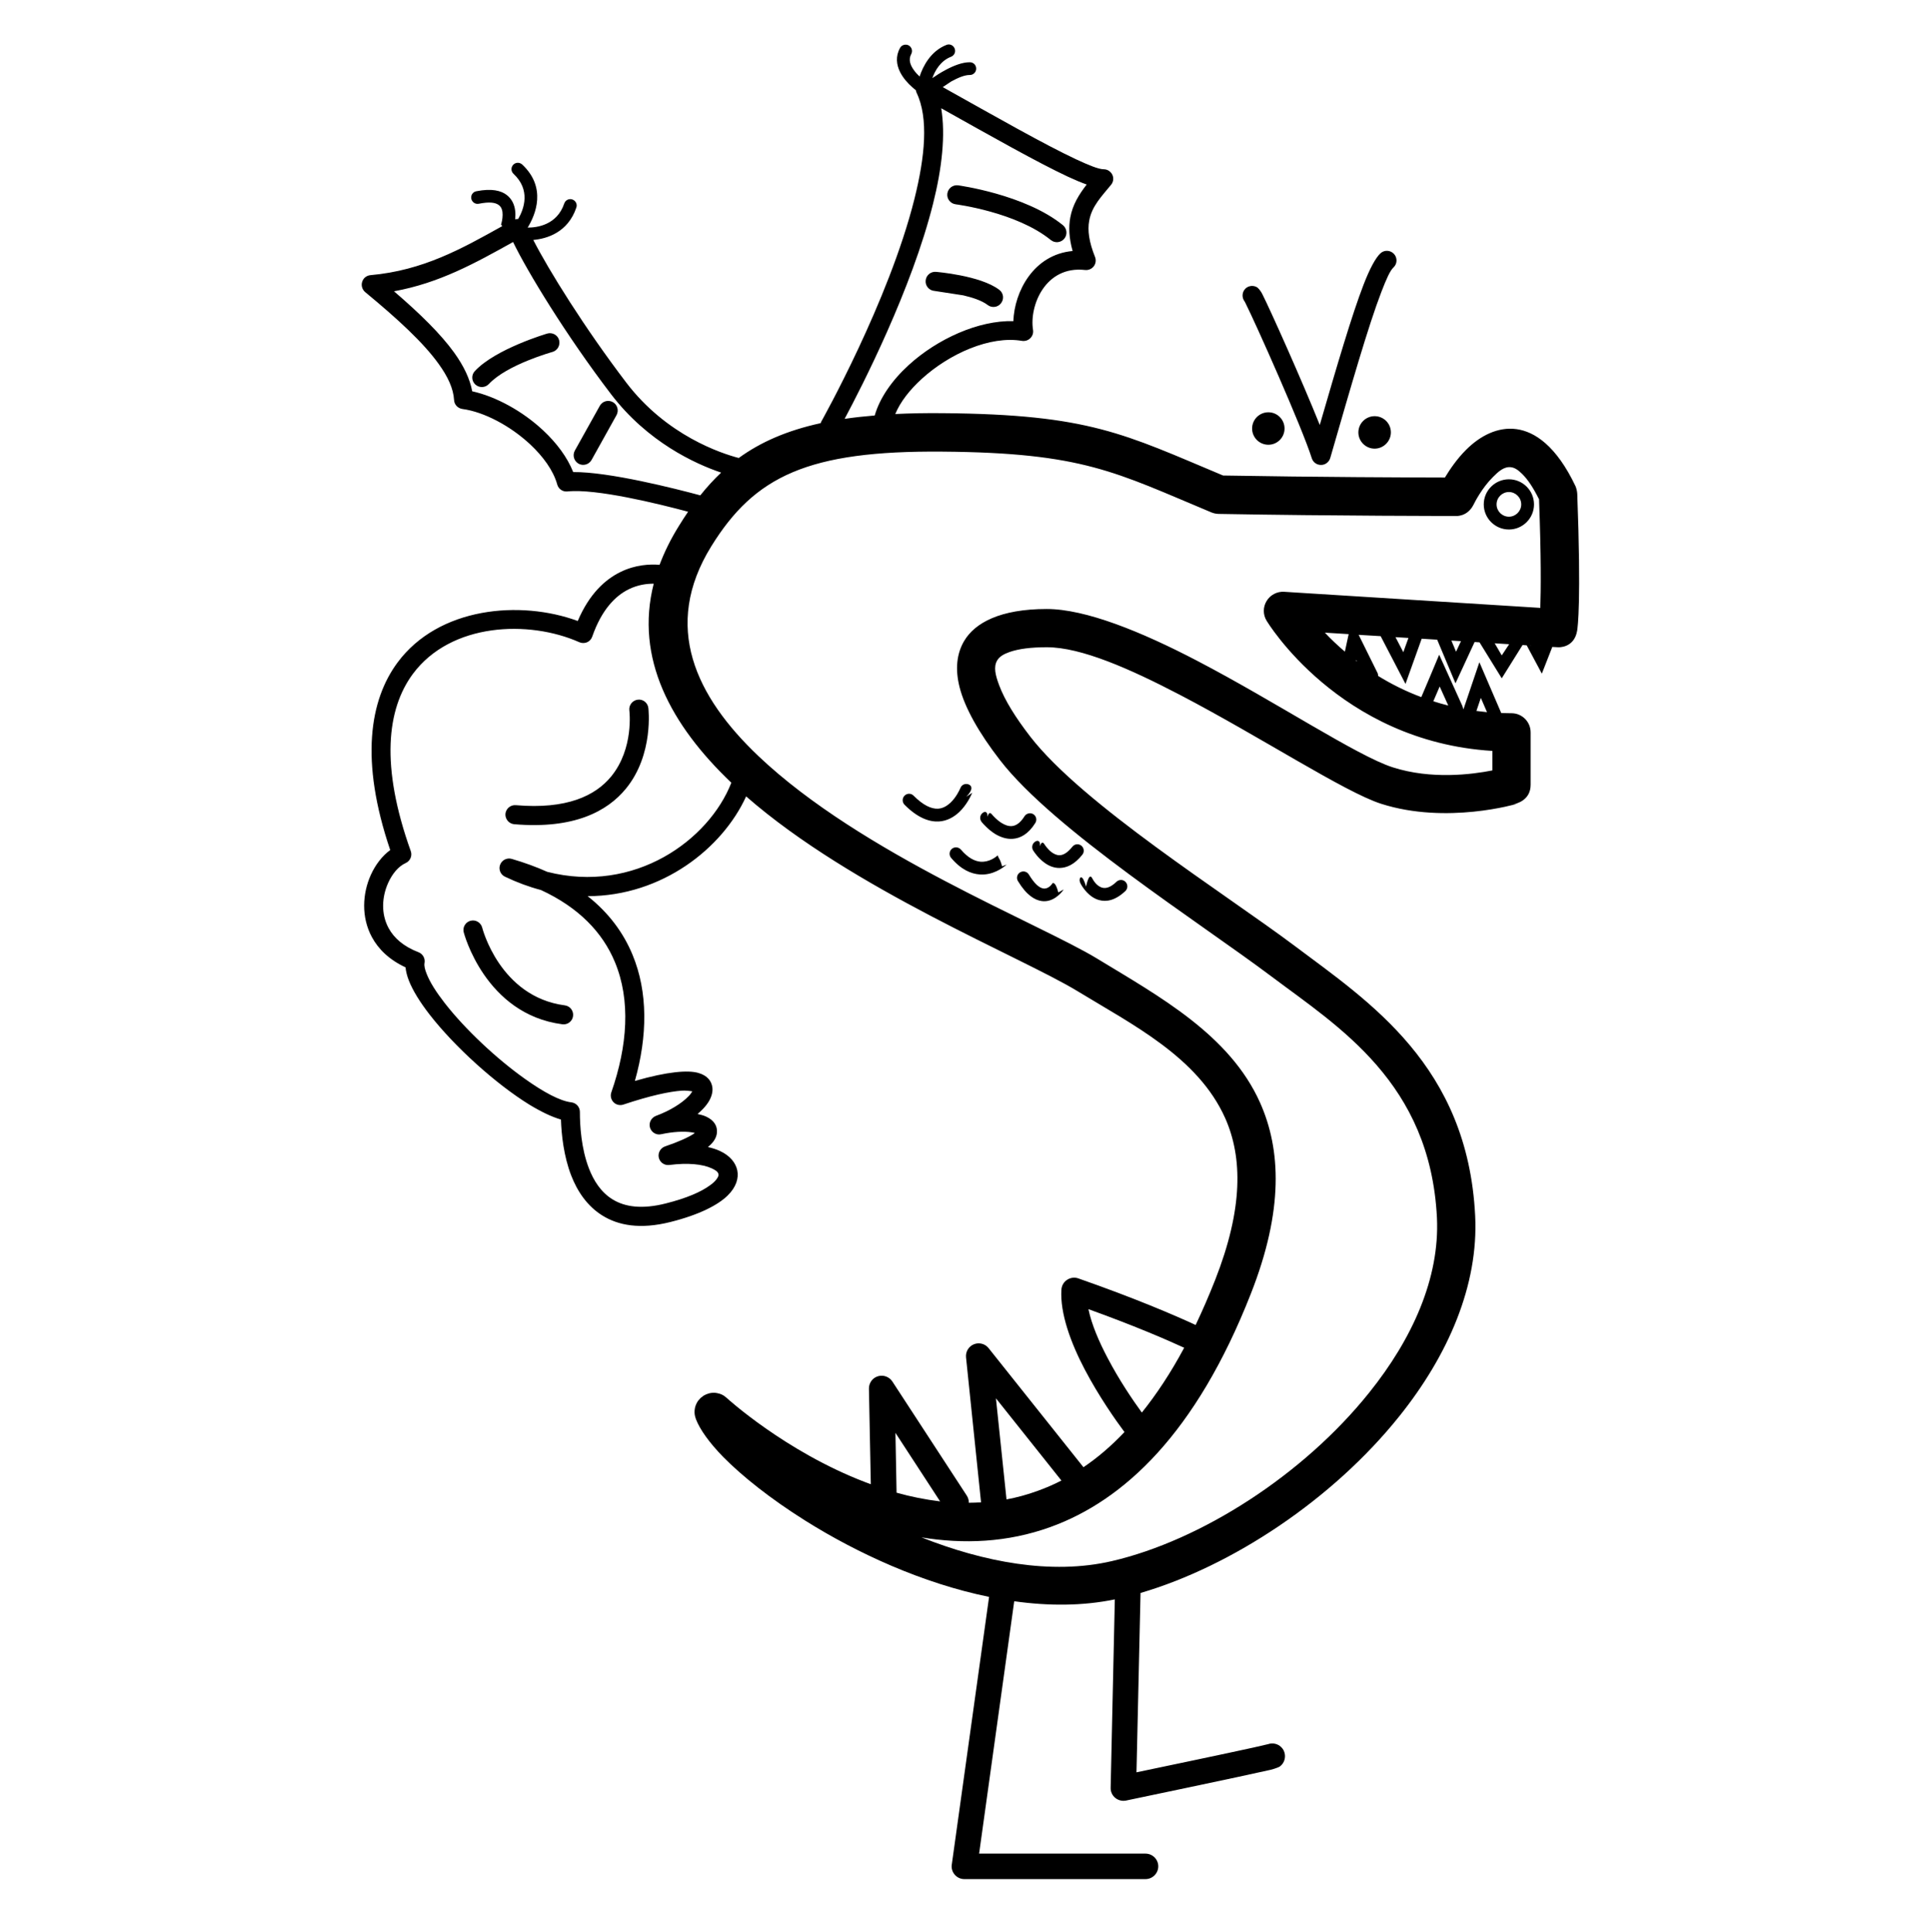
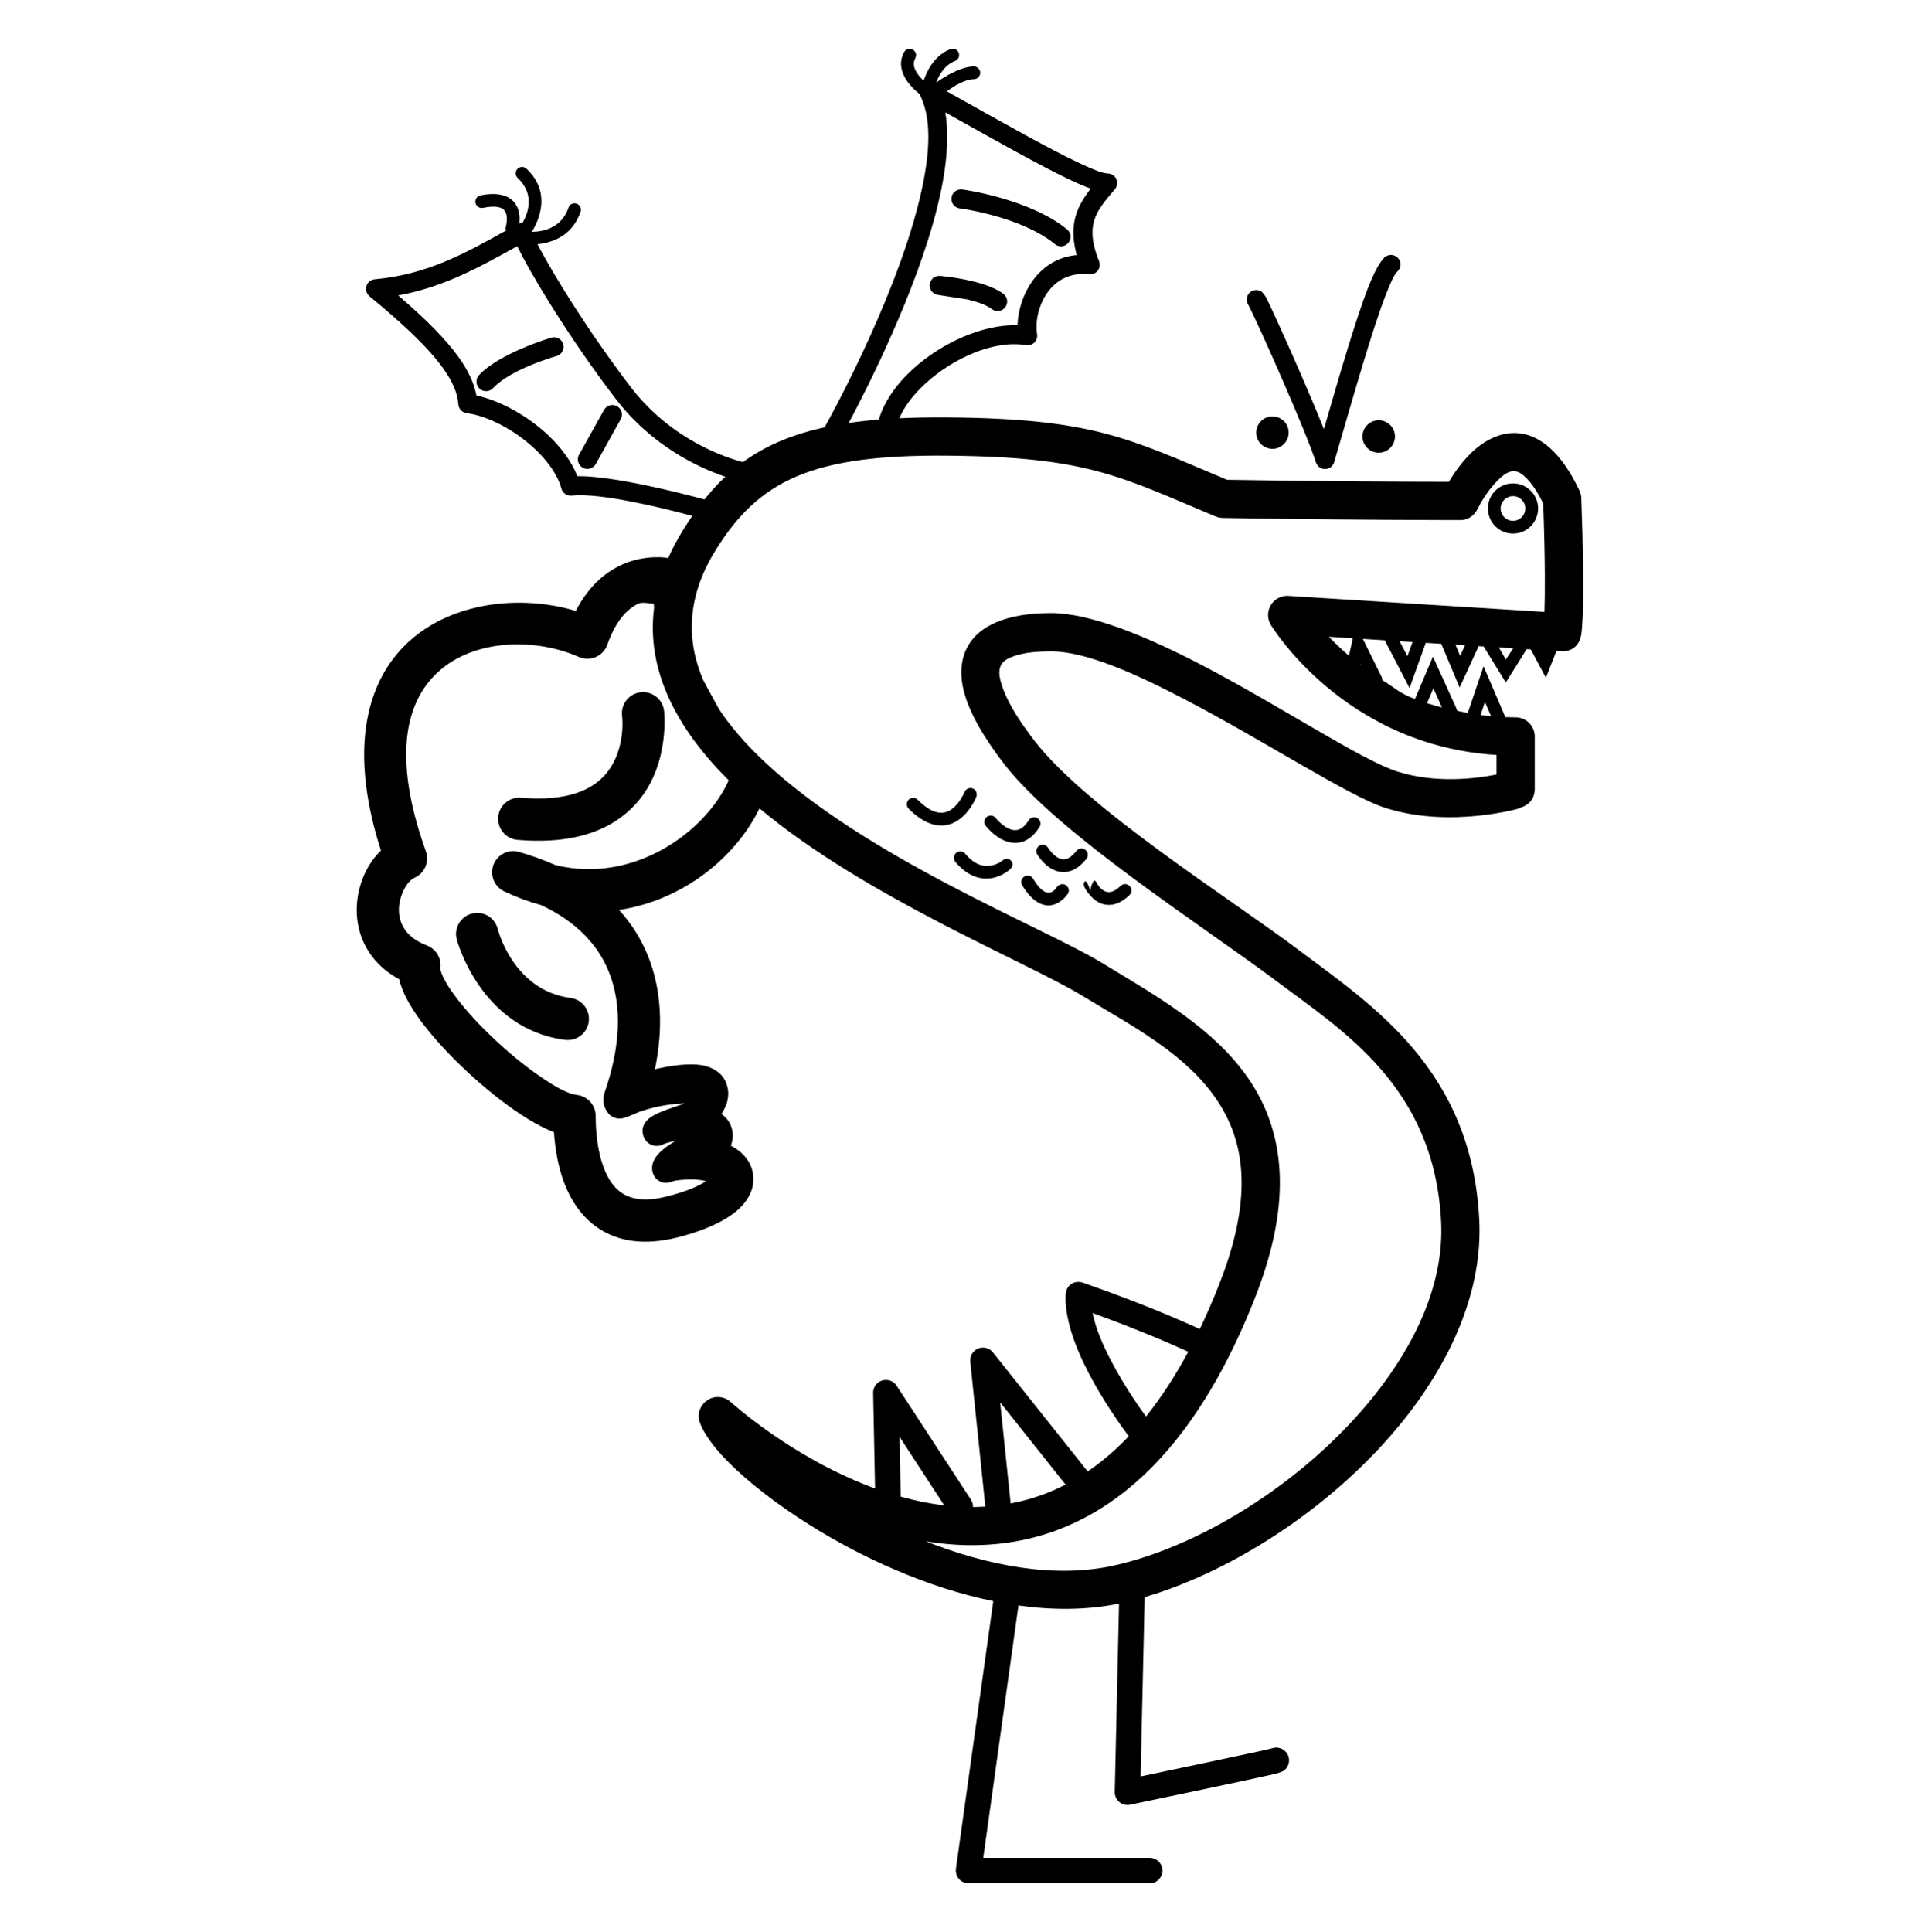
- <svg xmlns="http://www.w3.org/2000/svg" version="1.0" id="Layer_3" x="0px" y="0px" width="283.465px" height="283.465px" viewBox="-126.732 -126.732 283.465 283.465" enable-background="new -126.732 -126.732 283.465 283.465" xml:space="preserve">
-   <path d="M13.533-96.747c0,0,8.933,1.133,13.977,5.25c0.594,0.484,1.48,0.393,1.974-0.197c0.493-0.603,0.402-1.489-0.191-1.978  c-5.565-4.537-15.397-5.857-15.397-5.857c-0.772-0.101-1.476,0.443-1.577,1.21C12.213-97.551,12.766-96.852,13.533-96.747z   M58.158-82.487l0.036-0.06L58.158-82.487z M58.104-82.433l0.045-0.045c-0.045,0.055-0.101,0.1-0.137,0.15L58.104-82.433z   M57.957-82.282l0.055-0.046c-0.055,0.046-0.109,0.091-0.164,0.128L57.957-82.282z M57.418-82.003c-0.119,0.027-0.21,0.05-0.32,0.05  c-0.109,0-0.201-0.009-0.311-0.032C57.016-81.925,57.226-81.944,57.418-82.003z M10.427-84.032l4.235,0.653  c1.315,0.311,2.687,0.74,3.582,1.417c0.603,0.466,1.498,0.352,1.955-0.265c0.484-0.617,0.366-1.499-0.256-1.964  c-2.769-2.125-9.32-2.641-9.32-2.641c-0.768-0.055-1.439,0.535-1.489,1.302C9.07-84.763,9.659-84.086,10.427-84.032z   M-46.411-77.772c0,0-7.566,2.225-10.618,5.501c-0.535,0.562-0.507,1.453,0.064,1.974c0.571,0.525,1.453,0.498,1.983-0.064  c2.668-2.865,9.348-4.715,9.348-4.715c0.74-0.215,1.169-0.991,0.964-1.741S-45.67-77.987-46.411-77.772z M1.659-65.747  c0.74-2.572,2.545-5.176,4.999-7.411c4.208-3.838,10.253-6.579,15.352-6.438c0.146-4.313,2.961-9.777,8.699-10.294  c-0.548-1.946-0.594-3.536-0.348-4.902c0.348-1.9,1.279-3.39,2.413-4.857c-0.805-0.283-1.718-0.667-2.76-1.151  c-4.441-2.079-11.194-5.894-18.596-10.042c0.653,3.901,0.114,8.795-1.188,13.98C7.105-84.333-0.173-70.092-2.759-65.253  C-1.375-65.459,0.105-65.619,1.659-65.747z M59.438-66.217c1.315,0,2.376,1.069,2.376,2.385c0,1.311-1.061,2.38-2.376,2.38  c-1.316,0-2.385-1.069-2.385-2.38C57.053-65.148,58.121-66.217,59.438-66.217z M75.035-65.646c1.325,0,2.386,1.069,2.386,2.376  c0,1.311-1.079,2.39-2.386,2.39s-2.385-1.069-2.385-2.38C72.65-64.568,73.72-65.646,75.035-65.646z M-38.689-67.172l-3.669,6.579  c-0.375,0.686-0.128,1.535,0.543,1.919c0.672,0.375,1.535,0.133,1.91-0.543l3.668-6.588c0.37-0.672,0.128-1.535-0.543-1.905  C-37.456-68.086-38.314-67.844-38.689-67.172z M55.946-82.497c0.037,0.055,0.092,0.16,0.128,0.242  c1.462,2.892,8.307,18.239,9.741,22.794c0.192,0.589,0.731,0.982,1.361,0.973c0.612,0,1.161-0.411,1.344-1.01  c3.07-10.632,5.602-19.455,7.511-24.403c0.713-1.846,1.262-3.106,1.773-3.577c0.566-0.525,0.594-1.412,0.072-1.983  c-0.539-0.581-1.435-0.608-1.991-0.083c-0.677,0.617-1.554,2.198-2.486,4.628c-1.681,4.354-3.838,11.669-6.414,20.56  c-2.596-6.474-7.229-16.823-8.407-19.153c-0.347-0.704-0.722-1.005-0.786-1.042c-0.393-0.242-0.749-0.233-1.005-0.188  c-0.347,0.068-0.64,0.233-0.877,0.562C55.545-83.657,55.581-82.976,55.946-82.497z M-20.884-57.363  c-3.842-1.302-10.778-4.473-16.151-11.5c-6.652-8.713-12.332-18.079-14.388-22.347c-5.533,3.08-10.792,6.017-17.48,7.232  c3.865,3.322,6.867,6.278,8.832,9.001c1.426,1.987,2.312,3.865,2.65,5.679c3.445,0.758,7.402,2.91,10.422,5.748  c1.964,1.832,3.541,3.938,4.4,6.109c5.24-0.055,15.009,2.435,18.659,3.417C-22.977-55.238-21.958-56.344-20.884-57.363z   M94.746-54.512c0.986,0,1.809,0.813,1.809,1.818c0,0.991-0.822,1.805-1.809,1.805c-0.996,0-1.81-0.813-1.81-1.805  C92.937-53.699,93.75-54.512,94.746-54.512z M94.746-56.381c-2.029,0-3.692,1.645-3.692,3.688c0,2.028,1.663,3.682,3.692,3.682  c2.028,0,3.683-1.654,3.683-3.682C98.429-54.736,96.774-56.381,94.746-56.381z M97.953-31.969c0.009,0.009,0.009,0.036,0.019,0.055  c0,0,0.009-0.019,0.018-0.055H97.953z M71.225-33.655c-2.146-0.128-3.49-0.215-3.49-0.215c0.822,0.882,1.81,1.828,2.934,2.787  L71.225-33.655z M86.987-31.073l0.723-1.549l-1.407-0.087L86.987-31.073z M78.097-33.212c0.493,0.932,1.151,2.207,1.151,2.207  l0.749-2.088L78.097-33.212z M93.695-30.53l1.087-1.645l-2.12-0.132L93.695-30.53z M72.304-29.753  c0.055,0.041,0.109,0.078,0.146,0.114l-0.109-0.215L72.304-29.753z M85.846-23.174l-1.261-2.796  c-0.312,0.727-0.649,1.521-0.933,2.17C84.365-23.567,85.097-23.361,85.846-23.174z M89.976-22.379  c0.512,0.069,1.015,0.124,1.554,0.178l-0.904-2.097L89.976-22.379z M14.242-11.066l-0.037,0.069  c-0.128,0.288-0.599,1.297-1.421,2.083c-0.484,0.448-1.087,0.84-1.832,0.882c-0.982,0.045-2.161-0.48-3.587-1.91  c-0.365-0.375-0.955-0.375-1.33,0c-0.361,0.366-0.361,0.964,0,1.33c1.956,1.965,3.651,2.527,5.017,2.458  c1.224-0.064,2.239-0.653,3.024-1.394c1.06-1.01,1.682-2.321,1.846-2.705c0.037-0.073,0.055-0.119,0.055-0.119l-0.877,0.589  c1.06-1.079,0.822-1.618,0.347-1.81C14.963-11.784,14.406-11.55,14.242-11.066z M-34.358-22.461c0,0,0.722,5.592-2.687,9.723  c-2.307,2.805-6.501,4.834-13.976,4.189c-0.777-0.064-1.453,0.507-1.526,1.284c-0.045,0.768,0.525,1.448,1.293,1.512  c8.795,0.749,13.67-1.905,16.384-5.208c4.144-5.044,3.303-11.856,3.303-11.856c-0.096-0.777-0.799-1.32-1.563-1.215  C-33.896-23.932-34.449-23.229-34.358-22.461z M18.226-6.854c0-0.813-0.402-0.795-0.713-0.571c-0.42,0.32-0.493,0.905-0.174,1.32  l0.74,0.361l-0.74-0.361c0,0,0.028,0.037,0.064,0.083c0.21,0.251,0.959,1.096,1.955,1.713c0.75,0.448,1.646,0.768,2.559,0.699  c1.079-0.073,2.267-0.653,3.309-2.316c0.283-0.443,0.155-1.014-0.274-1.293c-0.438-0.27-1.015-0.142-1.298,0.288  c-0.612,0.973-1.242,1.407-1.882,1.453c-0.53,0.037-1.015-0.178-1.444-0.429c-0.758-0.461-1.315-1.106-1.48-1.302  C18.536-7.603,18.335-7.297,18.226-6.854z M25.92-2.522c0.073-0.85-0.348-0.891-0.677-0.69c-0.456,0.261-0.594,0.832-0.347,1.279  L25.7-1.476l-0.804-0.457c0,0,0.036,0.027,0.055,0.083c0.164,0.256,0.731,1.087,1.581,1.713c0.63,0.479,1.416,0.827,2.293,0.804  c0.987-0.019,2.147-0.476,3.317-1.956c0.32-0.402,0.247-0.992-0.155-1.316c-0.402-0.32-0.996-0.256-1.315,0.155  c-0.695,0.863-1.308,1.238-1.883,1.247c-0.438,0.009-0.822-0.196-1.151-0.429c-0.585-0.443-0.987-1.042-1.097-1.22  C26.258-3.271,26.048-2.952,25.92-2.522z M19.87-0.791l-0.164-0.384c0,0-0.019,0.018-0.055,0.045  c-0.256,0.224-1.197,0.964-2.44,0.882c-0.867-0.068-1.854-0.553-2.896-1.777c-0.348-0.393-0.932-0.443-1.334-0.114  c-0.393,0.338-0.438,0.928-0.114,1.32c1.485,1.759,2.947,2.349,4.208,2.44c1.919,0.142,3.381-0.973,3.802-1.325  c0.073-0.069,0.128-0.124,0.128-0.124l-0.649,0.26C20.182-0.229,20.017-0.604,19.87-0.791z M31.841,2.887  c0.019,0.018,0.037,0.073,0.073,0.142c0.247,0.466,1.206,1.974,2.705,2.357c1.014,0.27,2.32,0.101,3.838-1.338  c0.365-0.356,0.384-0.955,0.018-1.33c-0.347-0.375-0.95-0.384-1.324-0.027c-0.832,0.795-1.499,1.019-2.074,0.877  c-0.878-0.224-1.371-1.16-1.518-1.43c-0.475-0.873-0.877,1.271-0.877,1.271c-0.53-1.869-0.95-1.448-0.95-0.932  C31.74,2.622,31.786,2.764,31.841,2.887z M27.857,2.905L27.82,2.837c0,0-0.019,0.023-0.036,0.05  c-0.146,0.196-0.622,0.896-1.371,0.795c-0.612-0.096-1.298-0.685-2.129-2.051c-0.265-0.438-0.841-0.589-1.288-0.315  c-0.439,0.261-0.585,0.841-0.312,1.279c1.271,2.106,2.504,2.792,3.473,2.929c1.645,0.238,2.823-1.124,3.144-1.563  c0.063-0.073,0.101-0.137,0.101-0.137l-0.795,0.439C28.313,3.139,28.021,2.846,27.857,2.905z M-58.665,10.12  c0,0,3.093,12.016,14.475,13.492c0.768,0.105,1.476-0.438,1.571-1.206c0.101-0.768-0.438-1.471-1.206-1.571  c-9.572-1.257-12.13-11.409-12.13-11.409c-0.196-0.749-0.95-1.197-1.7-1.01C-58.404,8.603-58.861,9.371-58.665,10.12z   M-30.78-41.057c-0.996-0.009-2.312,0.151-3.669,0.818c-1.965,0.969-3.979,3.002-5.355,6.949c-0.128,0.375-0.411,0.686-0.768,0.836  c-0.352,0.146-0.776,0.146-1.128-0.014c-7.393-3.285-18.847-2.888-24.443,4.669c-3.797,5.14-4.779,13.474-0.297,25.997  c0.242,0.681-0.078,1.448-0.749,1.75c-1.069,0.484-1.974,1.581-2.572,2.92c-0.891,1.974-1.097,4.491,0.073,6.634  c0.786,1.448,2.198,2.7,4.391,3.537c0.626,0.242,1,0.909,0.877,1.571c-0.082,0.43,0.064,0.964,0.302,1.572  c0.484,1.261,1.43,2.732,2.654,4.304c2.998,3.856,7.635,8.206,11.847,11.185c2.627,1.864,5.063,3.208,6.757,3.399  c0.708,0.092,1.243,0.686,1.243,1.398c0,2.011,0.187,5.346,1.33,8.307c0.699,1.809,1.768,3.49,3.454,4.532  c1.832,1.133,4.358,1.48,7.822,0.603c3.057-0.768,5.19-1.699,6.501-2.668c0.43-0.302,0.758-0.612,0.982-0.932  c0.178-0.256,0.301-0.476,0.251-0.695c-0.073-0.384-0.466-0.611-0.992-0.858c-1.348-0.621-3.5-0.841-6.223-0.493  c-0.708,0.091-1.385-0.375-1.544-1.079c-0.155-0.694,0.237-1.407,0.918-1.645c1.983-0.676,3.349-1.298,4.203-1.846  c0.055-0.046,0.11-0.082,0.169-0.128c-0.142-0.036-0.292-0.073-0.443-0.092c-1.17-0.183-2.787-0.091-4.482,0.274  c-0.717,0.174-1.439-0.256-1.654-0.969c-0.206-0.703,0.169-1.443,0.859-1.718c2.033-0.749,3.783-1.827,4.811-2.896  c0.206-0.192,0.402-0.493,0.544-0.704c-0.347-0.063-0.937-0.137-1.508-0.109c-1.855,0.128-4.651,0.722-8.617,2.047  c-0.507,0.165-1.069,0.037-1.443-0.347c-0.375-0.384-0.494-0.951-0.325-1.444c2.385-6.835,2.86-13.515,0.53-19.121  c-1.805-4.359-5.314-8.019-10.86-10.582c-1.741-0.457-3.5-1.106-5.277-1.956c-0.667-0.311-0.973-1.087-0.712-1.759  c0.26-0.685,1-1.055,1.704-0.854c1.887,0.553,3.619,1.183,5.208,1.9c12.838,3.276,23.74-4.669,27.025-13.081  C-28.286-20.318-33.563-30.128-30.78-41.057z M47.083,71.092c-2.668-1.225-7.401-3.271-14.054-5.665  c0.475,2.284,1.571,4.807,2.814,7.164c1.708,3.271,3.728,6.231,5.025,8.014C43.017,77.927,45.109,74.783,47.083,71.092z   M21.004,93.352c1.517-0.283,3.052-0.694,4.587-1.261c1.17-0.421,2.321-0.914,3.473-1.508c-2.514-3.152-9.613-12.071-9.613-12.071  L21.004,93.352z M4.866,92.365c2.07,0.584,4.212,1.014,6.392,1.279L4.702,83.583L4.866,92.365z M99.352-37.506  c0.091-2.55,0.137-7.411-0.183-15.937c-0.841-1.695-1.654-2.919-2.486-3.733c-0.566-0.562-1.068-0.9-1.607-0.973  c-1.033-0.151-1.901,0.653-2.659,1.421c-1.618,1.599-2.678,3.696-2.879,4.099c-0.896,1.768-2.559,1.635-2.559,1.635  s-17.91,0-34.852-0.306c-0.365-0.009-0.713-0.087-1.032-0.215c-14.137-5.908-18.815-8.759-39.489-8.928  c-19.751-0.169-27.564,3.609-33.929,13.885c-7.297,11.792-2.257,22.091,6.913,30.804C-0.269-1.38,25.801,8.799,34.309,13.976  c9.073,5.519,19.481,11.18,23.923,21.167c3.043,6.835,3.472,15.745-1.371,28.035C48.81,83.702,38.183,93.516,27.491,97.391  c-6.387,2.321-12.848,2.54-18.965,1.535c9.042,3.582,19.02,5.556,27.939,3.481c13.049-3.024,28.09-12.619,37.794-24.754  c6.287-7.841,10.344-16.759,9.924-25.65c-0.996-19.829-14.438-28.007-24.288-35.409C49.349,8.667,27.948-4.935,20.044-15.165  c-3.098-4.002-5.163-7.68-5.93-10.705c-0.676-2.664-0.411-4.948,0.676-6.785c1.571-2.654,5.272-4.688,12.116-4.688  c5.702,0,13.871,3.313,22.15,7.639c11.532,6.021,23.411,13.921,28.629,15.598c5.656,1.814,11.596,1.055,14.63,0.457v-2.865  C69.781-17.896,59.182-35.62,59.182-35.62c-0.549-0.886-0.549-2.01,0-2.901c0.548-0.896,1.535-1.412,2.567-1.348L99.352-37.506z   M7.694-113.497c-0.151-0.114-0.338-0.265-0.543-0.452c-0.59-0.521-1.33-1.316-1.777-2.225c-0.525-1.056-0.681-2.285,0-3.518  c0.242-0.448,0.813-0.617,1.274-0.375c0.448,0.251,0.617,0.813,0.37,1.271c-0.457,0.845-0.101,1.667,0.366,2.321  c0.265,0.384,0.58,0.713,0.863,0.978c0.475-1.453,1.59-3.719,3.938-4.642c0.475-0.197,1.019,0.045,1.206,0.53  c0.197,0.48-0.045,1.023-0.534,1.211c-1.563,0.607-2.349,2.047-2.742,3.134c0.525-0.366,1.17-0.777,1.855-1.151  c1.234-0.676,2.582-1.197,3.66-1.179c0.521,0,0.932,0.429,0.923,0.946c0,0.512-0.43,0.932-0.941,0.923  c-0.804-0.009-1.809,0.452-2.732,0.955l-1.238,0.823c7.79,4.354,14.945,8.434,19.569,10.595c1.892,0.877,3.289,1.458,4.066,1.466  c0.548,0,1.023,0.32,1.261,0.804c0.229,0.489,0.155,1.069-0.192,1.48c-1.38,1.695-2.823,3.125-3.207,5.277  c-0.256,1.393-0.036,3.079,0.859,5.313c0.183,0.461,0.109,0.973-0.184,1.366c-0.311,0.393-0.785,0.598-1.288,0.543  c-5.849-0.663-8.196,5.286-7.63,8.795c0.073,0.448-0.073,0.9-0.402,1.215c-0.311,0.32-0.768,0.461-1.225,0.393  c-4.66-0.795-10.654,1.882-14.716,5.588c-1.731,1.581-3.134,3.349-3.875,5.149c2.175-0.105,4.505-0.151,7-0.124  c21.534,0.178,26.605,3.07,41.116,9.151c13.661,0.242,27.825,0.288,32.559,0.297c0.694-1.146,1.763-2.741,3.125-4.089  c2.037-2.029,4.642-3.404,7.42-3.011c2.613,0.375,5.793,2.403,8.635,8.394c0.146,0.375,0.229,0.749,0.247,1.124  c0.585,15.795,0.073,19.491-0.019,20.071c-0.438,2.582-2.777,2.421-2.777,2.421c-0.064,0-0.128,0-0.184-0.009l-0.685-0.037  l-1.535,3.92l-2.221-4.153l-0.612-0.046l-3.052,4.884l-3.226-5.222c-0.019-0.019-0.037-0.037-0.037-0.055l-0.722-0.05l-2.806,6.063  l-2.687-6.405l-2.275-0.142l-2.375,6.634l-3.628-6.972c-0.019-0.009-0.019-0.027-0.019-0.037c-1.17-0.078-2.248-0.142-3.226-0.196  l2.723,5.51c0.101,0.169,0.138,0.347,0.119,0.516c1.883,1.161,3.984,2.234,6.351,3.116c0.649-1.499,1.801-4.258,1.801-4.258  l0.822-1.965l3.354,7.411c0.137,0.288,0.155,0.494,0.155,0.535l0.073,0.009l2.32-6.854l3.208,7.461  c0.493,0.019,0.996,0.028,1.508,0.028c1.553,0,2.805,1.261,2.805,2.805v7.703c0,2.252-2.02,2.769-2.632,2.883l0.631-0.096  c0,0-10.325,3.08-19.957-0.009c-5.363-1.731-17.617-9.768-29.497-15.973c-7.337-3.824-14.492-7-19.555-7  c-2.303,0-4.112,0.224-5.482,0.704c-0.841,0.297-1.472,0.663-1.801,1.225c-0.575,0.955-0.265,2.188,0.293,3.669  c0.831,2.225,2.431,4.761,4.56,7.521c7.676,9.928,28.528,23.009,38.79,30.703c10.938,8.215,25.412,17.586,26.509,39.617  c0.512,10.18-3.938,20.459-11.13,29.433c-9.777,12.227-24.581,22.022-37.985,25.942c-0.138,5.948-0.595,26.326-0.595,26.326  c4.186-0.878,12.939-2.705,17.161-3.637c1.078-0.238,1.992-0.457,2.139-0.494c0.768-0.273,1.663-0.018,2.156,0.677  c0.585,0.841,0.402,2.01-0.438,2.613c-0.055,0.036-0.512,0.265-1.344,0.475c-3.683,0.851-21.227,4.515-21.227,4.515  c-0.558,0.109-1.134-0.046-1.572-0.402c-0.438-0.365-0.686-0.914-0.667-1.48l0.612-27.65c-4.742,0.978-9.741,0.978-14.767,0.273  l-5.153,37.045h24.425c1.033,0,1.873,0.841,1.873,1.864s-0.84,1.873-1.873,1.873h-26.6c-0.53,0-1.042-0.229-1.398-0.64  s-0.521-0.95-0.438-1.489l5.474-39.293c-9.759-1.992-19.35-6.405-26.966-11.185c-5.072-3.18-9.257-6.515-12.053-9.348  c-2.097-2.147-3.445-4.085-4.007-5.547l-0.128-0.42c-0.096-0.384-0.105-0.786-0.027-1.17l0.009-0.073  c0.082-0.365,0.242-0.73,0.475-1.06l0.366-0.402l0.438-0.338l0.384-0.192l0.429-0.146c0.393-0.092,0.786-0.11,1.17-0.028  l0.078,0.019c0.384,0.073,0.75,0.229,1.064,0.476l0.233,0.191c0,0,8.581,7.868,20.336,12.373c0.279,0.109,0.562,0.21,0.841,0.311  L0.809,77.096C0.8,76.264,1.33,75.515,2.125,75.277c0.795-0.247,1.667,0.073,2.125,0.768l10.906,16.722  c0.219,0.329,0.329,0.713,0.311,1.078c0.593,0,1.206-0.027,1.8-0.063l-2.203-21.264c-0.091-0.841,0.384-1.627,1.152-1.938  c0.768-0.311,1.663-0.073,2.165,0.576l13.917,17.471c2.047-1.379,4.066-3.098,6.021-5.162c-1.307-1.755-3.773-5.264-5.82-9.166  c-2.065-3.929-3.655-8.27-3.436-11.732c0.036-0.594,0.338-1.124,0.841-1.453c0.475-0.311,1.087-0.402,1.645-0.201  c8.315,2.906,14.136,5.41,17.216,6.835c0.986-2.074,1.946-4.276,2.878-6.643c4.085-10.408,4.03-17.92,1.462-23.713  c-3.993-8.937-13.578-13.702-21.702-18.655C23.087,13.684-1.571,3.842-17.215-9.837c-3.463,7.594-12.322,14.63-23.26,14.644  c3.098,2.449,5.25,5.369,6.588,8.608c2.271,5.474,2.207,11.897,0.343,18.513c4.875-1.407,7.804-1.59,9.266-1.188  c1.403,0.384,1.974,1.225,2.106,2.12c0.1,0.713-0.142,1.645-0.864,2.577c-0.324,0.438-0.777,0.877-1.307,1.343  c0.493,0.101,0.923,0.229,1.261,0.384c1.188,0.549,1.659,1.416,1.581,2.33c-0.037,0.521-0.27,1.133-0.914,1.772  c-0.114,0.11-0.256,0.229-0.407,0.366c0.658,0.146,1.238,0.338,1.741,0.566c1.508,0.694,2.339,1.754,2.568,2.86  c0.224,1.114-0.133,2.439-1.426,3.7c-1.394,1.362-4.089,2.797-8.384,3.875c-4.437,1.114-7.644,0.512-9.992-0.95  c-2.207-1.371-3.669-3.527-4.587-5.903c-1.083-2.814-1.421-5.939-1.494-8.188c-1.348-0.384-2.938-1.151-4.651-2.193  c-4.912-3.033-10.947-8.479-14.625-13.209c-1.412-1.818-2.481-3.545-3.052-5.007c-0.27-0.694-0.429-1.348-0.484-1.928  c-2.417-1.124-3.998-2.696-4.934-4.432c-1.599-2.951-1.385-6.424-0.165-9.124c0.69-1.535,1.7-2.819,2.851-3.66  c-4.473-13.177-3.002-22.018,1.069-27.519c6.036-8.16,18.038-9.206,26.458-6.104c1.695-3.993,4.025-6.081,6.232-7.173  c2.23-1.105,4.373-1.183,5.775-1.069c0.704-1.869,1.636-3.779,2.837-5.707c0.438-0.722,0.896-1.412,1.352-2.088  c-4.377-1.17-13.519-3.422-17.709-2.975c-0.685,0.073-1.32-0.356-1.499-1.019c-0.58-2.088-2.088-4.125-3.966-5.889  c-2.911-2.714-6.767-4.77-9.956-5.199c-0.676-0.096-1.184-0.64-1.22-1.302c-0.1-1.704-0.914-3.445-2.271-5.323  c-2.248-3.125-5.953-6.543-10.773-10.527c-0.438-0.366-0.617-0.955-0.448-1.508s0.644-0.927,1.215-0.982  c7.74-0.69,13.382-3.874,19.345-7.196l-0.169-0.224c0,0,0-0.018,0.009-0.045c0.055-0.188,0.215-0.758,0.215-1.394  c0-0.498-0.087-1.069-0.543-1.417c-0.544-0.42-1.449-0.502-2.947-0.206c-0.516,0.105-1-0.233-1.105-0.735  c-0.101-0.507,0.224-1.005,0.731-1.097c2.266-0.457,3.642-0.087,4.455,0.535c0.786,0.599,1.151,1.448,1.252,2.316  c0.06,0.443,0.037,0.882,0,1.266c0.151-0.037,0.292-0.055,0.443-0.046c0.877-1.526,1.841-4.267-0.686-6.634  c-0.384-0.356-0.393-0.946-0.045-1.321c0.356-0.384,0.946-0.393,1.33-0.036c3.6,3.385,1.964,7.342,0.795,9.252  c1.288,0.009,4.294-0.333,5.368-3.537c0.169-0.498,0.704-0.758,1.188-0.589c0.489,0.169,0.758,0.695,0.589,1.179  c-1.243,3.696-4.368,4.587-6.323,4.761c2.243,4.399,7.552,12.943,13.652,20.944c5.931,7.785,13.972,10.394,16.507,11.061  c3.235-2.348,7.091-4.034,12.021-5.112c0.027-0.101,0.078-0.192,0.124-0.288c0,0,9.882-17.572,13.643-32.626  c1.535-6.15,2.115-11.856,0.306-15.607C7.749-113.264,7.712-113.378,7.694-113.497z" />
+ <svg xmlns="http://www.w3.org/2000/svg" version="1.1" id="Layer_1" x="0px" y="0px" width="283.465px" height="283.465px" viewBox="0 0 283.465 283.465" enable-background="new 0 0 283.465 283.465" xml:space="preserve">
+   <path fill-rule="evenodd" clip-rule="evenodd" d="M140.864,30.588c0,0,8.94,1.133,13.984,5.248c0.598,0.493,1.479,0.403,1.973-0.199  c0.492-0.597,0.397-1.484-0.199-1.972c-5.565-4.542-15.388-5.859-15.388-5.859c-0.768-0.1-1.479,0.44-1.574,1.208  C139.555,29.787,140.096,30.488,140.864,30.588z M185.49,44.847l0.047-0.057L185.49,44.847z M185.442,44.904l-0.095,0.095  L185.442,44.904c0.02-0.014,0.028-0.033,0.048-0.052L185.442,44.904z M185.291,45.051l0.048-0.043  c-0.048,0.047-0.096,0.09-0.152,0.128L185.291,45.051z M184.751,45.335c-0.104,0.024-0.209,0.043-0.313,0.043  c-0.104,0.004-0.218-0.005-0.322-0.024C184.353,45.402,184.561,45.388,184.751,45.335z M137.763,43.297l4.229,0.654  c1.317,0.313,2.702,0.745,3.583,1.417c0.616,0.469,1.498,0.355,1.963-0.261c0.474-0.616,0.36-1.498-0.256-1.967  c-2.778-2.124-9.32-2.645-9.32-2.645c-0.777-0.052-1.451,0.531-1.498,1.304C136.408,42.572,136.996,43.245,137.763,43.297z   M80.935,49.555c0,0-7.571,2.232-10.624,5.503c-0.526,0.564-0.498,1.456,0.071,1.981c0.564,0.531,1.455,0.498,1.981-0.066  c2.669-2.863,9.343-4.716,9.343-4.716c0.744-0.218,1.176-0.996,0.962-1.74C82.457,49.772,81.679,49.341,80.935,49.555z   M128.998,61.586c0.74-2.574,2.546-5.177,4.997-7.414c4.214-3.84,10.253-6.58,15.354-6.442c0.143-4.309,2.958-9.775,8.694-10.292  c-0.54-1.948-0.598-3.536-0.351-4.906c0.341-1.901,1.279-3.39,2.408-4.85c-0.787-0.284-1.717-0.668-2.75-1.152  c-4.446-2.072-11.196-5.897-18.601-10.036c0.664,3.901,0.104,8.803-1.185,13.979c-3.134,12.529-10.405,26.77-12.989,31.609  C125.974,61.88,127.443,61.714,128.998,61.586z M186.77,61.117c1.318,0,2.38,1.066,2.38,2.384c0,1.313-1.062,2.38-2.38,2.38  c-1.308,0-2.379-1.067-2.379-2.38C184.391,62.183,185.462,61.117,186.77,61.117z M202.366,61.686c1.317,0,2.389,1.066,2.389,2.379  c0,1.318-1.071,2.385-2.389,2.385c-1.309,0-2.38-1.067-2.38-2.385C199.986,62.752,201.058,61.686,202.366,61.686z M88.657,60.164  l-3.669,6.58c-0.374,0.678-0.132,1.531,0.545,1.911c0.678,0.375,1.531,0.133,1.91-0.545l3.665-6.58  c0.375-0.678,0.133-1.531-0.545-1.91C89.885,59.244,89.032,59.486,88.657,60.164z M183.281,44.838  c0.028,0.062,0.085,0.156,0.123,0.242c1.46,2.892,8.306,18.236,9.746,22.787c0.189,0.588,0.74,0.986,1.356,0.981  c0.616-0.009,1.156-0.422,1.327-1.015c3.081-10.623,5.603-19.445,7.519-24.404c0.711-1.844,1.261-3.105,1.763-3.579  c0.569-0.526,0.607-1.413,0.086-1.981c-0.531-0.569-1.423-0.602-1.991-0.076c-0.664,0.621-1.536,2.2-2.475,4.627  c-1.678,4.356-3.84,11.661-6.409,20.554c-2.598-6.48-7.233-16.819-8.409-19.156c-0.351-0.697-0.721-1-0.787-1.039  c-0.389-0.242-0.749-0.232-1.015-0.18c-0.341,0.066-0.635,0.242-0.862,0.564C182.883,43.681,182.911,44.359,183.281,44.838z   M106.462,69.972c-3.845-1.299-10.78-4.47-16.146-11.5c-6.656-8.713-12.335-18.08-14.397-22.341  c-5.527,3.072-10.789,6.016-17.473,7.229c3.863,3.323,6.864,6.281,8.827,9.007c1.422,1.977,2.313,3.863,2.655,5.674  c3.441,0.753,7.39,2.916,10.424,5.741c1.967,1.834,3.541,3.944,4.39,6.11c5.238-0.057,15.018,2.432,18.658,3.413  C104.367,72.095,105.381,70.986,106.462,69.972z M222.077,72.821c1.005,0,1.811,0.811,1.811,1.811c0,1-0.806,1.811-1.811,1.811  c-0.996,0-1.812-0.811-1.812-1.811C220.266,73.631,221.081,72.821,222.077,72.821z M222.077,70.953  c-2.029,0-3.679,1.649-3.679,3.678c0,2.034,1.649,3.684,3.679,3.684c2.038,0,3.688-1.65,3.688-3.684  C225.765,72.603,224.115,70.953,222.077,70.953z M198.564,93.683c-2.162-0.137-3.499-0.223-3.508-0.223  c0.844,0.877,1.82,1.825,2.948,2.788L198.564,93.683z M214.321,96.262l0.721-1.55l-1.403-0.085L214.321,96.262z M205.438,94.115  c0.484,0.929,1.147,2.209,1.147,2.209l0.749-2.09L205.438,94.115z M221.024,96.803l1.09-1.645L220,95.025L221.024,96.803z   M199.646,97.575c0.047,0.038,0.095,0.076,0.142,0.114l-0.113-0.223L199.646,97.575z M211.657,103.837l-1.261-2.797  c-0.313,0.725-0.654,1.526-0.938,2.171C210.169,103.439,210.908,103.648,211.657,103.837z M217.317,104.951  c0.503,0.066,1.024,0.124,1.545,0.171l-0.9-2.095L217.317,104.951z M141.575,116.262l-0.028,0.066  c-0.133,0.293-0.607,1.303-1.432,2.085c-0.474,0.455-1.081,0.839-1.83,0.882c-0.996,0.052-2.162-0.479-3.588-1.91  c-0.36-0.365-0.958-0.365-1.323-0.005c-0.365,0.365-0.365,0.958,0,1.322c1.953,1.968,3.65,2.532,5.016,2.46  c1.223-0.066,2.237-0.649,3.015-1.394c1.072-1.015,1.688-2.313,1.859-2.697c0.028-0.071,0.037-0.081,0.047-0.124  c0.151-0.507-0.047-1.028-0.531-1.218C142.305,115.546,141.755,115.783,141.575,116.262z M91.307,105.075c0,0.004,0,0.004,0,0.004  s0.635,4.85-2.309,8.429c-2.062,2.508-5.854,4.148-12.52,3.584c-1.707-0.147-3.209,1.119-3.356,2.825s1.119,3.209,2.826,3.356  c9.608,0.82,14.875-2.213,17.843-5.826c4.593-5.589,3.674-13.141,3.674-13.141v-0.005c-0.213-1.697-1.768-2.901-3.465-2.688  C92.303,101.823,91.094,103.377,91.307,105.075z M146.191,120.116c-0.445-0.569-1.042-0.446-1.346-0.209  c-0.408,0.313-0.483,0.901-0.171,1.313l0.739,0.36l-0.729-0.36c0,0,0.019,0.038,0.066,0.085c0.208,0.251,0.948,1.1,1.953,1.707  c0.749,0.455,1.631,0.768,2.55,0.702c1.081-0.076,2.275-0.654,3.328-2.323c0.274-0.436,0.143-1.014-0.294-1.29  c-0.437-0.275-1.015-0.146-1.289,0.29c-0.616,0.977-1.242,1.413-1.878,1.455c-0.53,0.038-1.023-0.175-1.45-0.431  C146.912,120.95,146.344,120.311,146.191,120.116z M153.871,124.487c-0.369-0.602-0.957-0.569-1.299-0.37  c-0.445,0.265-0.597,0.839-0.332,1.284c0,0,0.02,0.038,0.048,0.085c0.161,0.247,0.73,1.09,1.574,1.716  c0.645,0.474,1.432,0.82,2.304,0.806c0.985-0.019,2.133-0.479,3.309-1.953c0.313-0.408,0.246-0.995-0.161-1.313  c-0.398-0.322-0.986-0.256-1.309,0.147c-0.683,0.868-1.299,1.237-1.877,1.247c-0.437,0.005-0.825-0.199-1.147-0.436  C154.384,125.255,153.985,124.662,153.871,124.487z M148.363,127.497c0.758-0.82-0.304-1.972-1.232-1.185  c-0.418,0.346-1.328,0.862-2.569,0.772c-0.873-0.062-1.858-0.545-2.901-1.782c-0.332-0.394-0.92-0.446-1.318-0.109  c-0.389,0.332-0.446,0.924-0.114,1.318c1.488,1.759,2.958,2.352,4.2,2.441c1.934,0.138,3.394-0.977,3.802-1.332  C148.315,127.549,148.325,127.544,148.363,127.497z M159.181,130.213c0.01,0.023,0.028,0.076,0.066,0.142  c0.256,0.469,1.204,1.967,2.702,2.361c1.023,0.265,2.332,0.104,3.84-1.337c0.369-0.355,0.379-0.948,0.028-1.323  c-0.36-0.375-0.948-0.389-1.327-0.028c-0.835,0.796-1.498,1.024-2.067,0.877c-0.872-0.228-1.374-1.162-1.526-1.437  c-0.465-0.867-0.882,1.271-0.882,1.271c-0.512-1.873-0.938-1.451-0.938-0.934C159.076,129.953,159.114,130.09,159.181,130.213z   M156.754,131.157c0.55-0.896-0.759-1.982-1.593-0.986c-0.01,0.014-0.02,0.024-0.038,0.047c-0.143,0.204-0.616,0.906-1.356,0.801  c-0.625-0.09-1.308-0.678-2.133-2.048c-0.266-0.441-0.834-0.583-1.28-0.318c-0.445,0.271-0.587,0.844-0.322,1.285  c1.271,2.105,2.503,2.797,3.471,2.935c1.649,0.228,2.834-1.119,3.147-1.569C156.706,131.223,156.725,131.204,156.754,131.157z   M67.031,137.864c0,0.005,0,0.005,0,0.005S70.458,151,82.936,152.631c1.697,0.218,3.256-0.977,3.479-2.674  c0.223-1.706-0.977-3.262-2.674-3.479c-8.476-1.109-10.694-10.14-10.694-10.14s0,0-0.005-0.005  c-0.422-1.659-2.109-2.664-3.773-2.237C67.609,134.518,66.609,136.205,67.031,137.864z M96.005,89.194  c-0.019-0.19-0.033-0.379-0.047-0.574l-0.763-0.085c-0.545-0.052-1.124-0.123-1.55,0.085c-1.683,0.83-3.323,2.622-4.499,5.992  c-0.285,0.815-0.901,1.479-1.697,1.825c-0.796,0.341-1.702,0.336-2.493-0.014c-6.765-3.01-17.27-2.797-22.38,4.12  c-3.565,4.826-4.276,12.657-0.071,24.413c0.545,1.517-0.166,3.2-1.635,3.868c-0.739,0.336-1.313,1.143-1.73,2.067  c-0.683,1.521-0.881,3.47,0.019,5.125c0.621,1.147,1.769,2.1,3.499,2.759c1.389,0.531,2.205,1.967,1.953,3.428  c0.014,0.047,0.109,0.445,0.204,0.691c0.446,1.138,1.313,2.465,2.413,3.878c2.906,3.735,7.409,7.954,11.486,10.837  c2.346,1.659,4.465,2.93,5.973,3.109c1.564,0.181,2.745,1.508,2.745,3.081c0,1.858,0.157,4.949,1.218,7.699  c0.569,1.46,1.394,2.854,2.759,3.697c1.521,0.948,3.631,1.138,6.518,0.407c2.612-0.654,4.489-1.412,5.693-2.228  c-1.086-0.304-2.536-0.342-4.38-0.104c-0.441,0.057-0.886,0.304-1.209,0.332c-0.555,0.066-1.024-0.066-1.408-0.342  c-0.351-0.236-0.697-0.616-0.854-1.289c-0.137-0.598-0.033-1.28,0.36-1.935c0.465-0.768,1.422-1.563,1.986-1.924  c0.365-0.228,0.711-0.455,1.043-0.664c-0.365,0.076-0.787,0.181-1.275,0.313c-0.365,0.104-0.668,0.285-0.91,0.352  c-0.611,0.161-1.138,0.075-1.583-0.181c-0.37-0.208-0.777-0.568-1-1.327c-0.232-0.787-0.028-1.649,0.782-2.36  c0.654-0.579,1.962-1.109,2.579-1.328l2.754-0.967c-1.579,0.076-3.598,0.228-6.509,1.186c-0.459,0.151-1.948,0.919-2.735,1.023  c-0.844,0.104-1.451-0.199-1.811-0.568c-0.83-0.844-1.109-2.086-0.721-3.195c2.233-6.399,2.75-12.666,0.569-17.909  c-1.645-3.973-4.859-7.281-9.865-9.633c-1.787-0.483-3.603-1.152-5.437-2.024c-1.46-0.697-2.138-2.394-1.564-3.906  c0.574-1.507,2.209-2.328,3.759-1.877c1.915,0.555,3.674,1.2,5.328,1.93c11.486,2.825,22.038-4.854,25.428-12.416l-0.057-0.09  C99.418,106.995,94.82,98.523,96.005,89.194z M174.416,198.414c-2.673-1.224-7.404-3.271-14.041-5.68  c0.455,2.305,1.555,4.816,2.797,7.168c1.716,3.271,3.745,6.238,5.034,8.021C170.358,205.25,172.435,202.093,174.416,198.414z   M148.344,220.675c1.526-0.284,3.063-0.692,4.589-1.251c1.166-0.418,2.323-0.93,3.47-1.518c-2.503-3.157-9.604-12.069-9.604-12.069  L148.344,220.675z M132.208,219.68c2.072,0.578,4.209,1.023,6.39,1.279l-6.561-10.059L132.208,219.68z M105.505,104.041  c1.725,2.626,3.925,5.129,6.438,7.519c15.131,14.368,41.208,24.551,49.723,29.723c9.063,5.518,19.464,11.188,23.91,21.171  c3.044,6.845,3.471,15.738-1.365,28.044c-8.059,20.517-18.677,30.329-29.362,34.207c-6.381,2.313-12.855,2.531-18.966,1.526  c9.049,3.584,19.014,5.556,27.935,3.489c13.056-3.024,28.092-12.629,37.801-24.755c6.276-7.841,10.353-16.752,9.907-25.646  c-0.995-19.824-14.42-27.997-24.28-35.401c-10.553-7.921-31.941-21.526-39.839-31.756c-3.101-4.001-5.167-7.675-5.935-10.699  c-0.673-2.664-0.408-4.949,0.683-6.784c1.564-2.664,5.28-4.693,12.106-4.693c5.717,0,13.871,3.318,22.147,7.637  c11.548,6.021,23.408,13.927,28.633,15.601c5.66,1.82,11.604,1.062,14.619,0.459v-2.868c-22.517-1.384-33.126-19.1-33.126-19.1  c-0.541-0.891-0.541-2.01,0-2.901c0.54-0.896,1.536-1.413,2.578-1.346l37.583,2.351c0.085-2.545,0.123-7.404-0.181-15.933  c-0.844-1.688-1.659-2.911-2.493-3.735c-0.56-0.555-1.071-0.901-1.593-0.972c-1.043-0.147-1.906,0.654-2.674,1.422  c-1.603,1.603-2.674,3.693-2.873,4.096c-0.891,1.773-2.55,1.636-2.55,1.636s-17.919,0-34.861-0.313  c-0.351-0.005-0.701-0.076-1.033-0.213c-14.127-5.911-18.811-8.755-39.479-8.926c-19.749-0.166-27.561,3.607-33.927,13.88  c-4.262,6.874-4.314,13.25-1.802,19.095c0.213,0.408,0.437,0.82,0.668,1.242C104.4,102.026,104.936,102.998,105.505,104.041z   M98.062,81.941c0.602-1.361,1.332-2.74,2.195-4.139c0.446-0.72,0.901-1.413,1.361-2.085c-4.375-1.171-13.52-3.418-17.71-2.973  c-0.683,0.071-1.318-0.36-1.503-1.019c-0.583-2.095-2.081-4.134-3.968-5.893c-2.911-2.716-6.769-4.769-9.959-5.2  c-0.664-0.095-1.166-0.635-1.209-1.303c-0.109-1.702-0.919-3.446-2.275-5.329c-2.247-3.124-5.949-6.542-10.765-10.523  c-0.437-0.365-0.617-0.953-0.446-1.498c0.166-0.545,0.649-0.929,1.213-0.981c7.732-0.697,13.382-3.873,19.336-7.196l-0.166-0.237  c0,0,0.005-0.023,0.014-0.047c0.057-0.189,0.218-0.758,0.213-1.398c-0.005-0.498-0.085-1.062-0.545-1.413  c-0.541-0.408-1.46-0.498-2.958-0.199c-0.502,0.104-0.996-0.228-1.1-0.73c-0.1-0.507,0.228-1,0.735-1.104  c2.266-0.455,3.631-0.076,4.451,0.541c0.787,0.597,1.147,1.455,1.251,2.318c0.057,0.441,0.038,0.877-0.004,1.271  c0.147-0.038,0.298-0.057,0.445-0.047c0.882-1.521,1.839-4.266-0.688-6.637c-0.374-0.355-0.393-0.948-0.038-1.322  c0.355-0.379,0.948-0.398,1.322-0.043c3.603,3.39,1.967,7.348,0.801,9.263c1.294,0.004,4.29-0.337,5.376-3.542  c0.161-0.493,0.692-0.753,1.185-0.587c0.488,0.166,0.753,0.697,0.587,1.185c-1.247,3.688-4.366,4.579-6.324,4.759  c2.252,4.39,7.547,12.937,13.653,20.938c5.939,7.779,13.975,10.396,16.506,11.055c3.233-2.356,7.097-4.039,12.027-5.11  c0.028-0.1,0.071-0.199,0.123-0.294c0,0,9.879-17.573,13.638-32.628c1.541-6.144,2.109-11.851,0.308-15.605  c-0.052-0.114-0.09-0.228-0.114-0.346c-0.151-0.114-0.336-0.266-0.541-0.446c-0.592-0.526-1.332-1.313-1.782-2.233  c-0.526-1.062-0.683-2.28-0.005-3.513c0.251-0.455,0.82-0.621,1.271-0.37c0.455,0.247,0.621,0.815,0.37,1.266  c-0.46,0.844-0.1,1.664,0.36,2.323c0.266,0.379,0.579,0.711,0.863,0.977c0.484-1.45,1.588-3.716,3.939-4.641  c0.474-0.185,1.024,0.052,1.213,0.531c0.18,0.483-0.057,1.024-0.531,1.213c-1.564,0.612-2.361,2.053-2.75,3.138  c0.531-0.36,1.176-0.777,1.858-1.152c1.232-0.673,2.588-1.194,3.65-1.185c0.521,0.005,0.938,0.432,0.93,0.948  c-0.01,0.517-0.427,0.929-0.948,0.924c-0.806-0.009-1.802,0.446-2.731,0.953l-1.232,0.82c7.784,4.352,14.942,8.433,19.569,10.59  c1.896,0.886,3.29,1.464,4.058,1.474c0.54,0.005,1.024,0.322,1.261,0.811c0.228,0.488,0.152,1.062-0.189,1.479  c-1.384,1.688-2.825,3.129-3.214,5.281c-0.246,1.398-0.028,3.077,0.872,5.314c0.181,0.46,0.104,0.981-0.189,1.375  c-0.304,0.394-0.787,0.597-1.271,0.541c-5.85-0.659-8.201,5.285-7.642,8.798c0.076,0.446-0.076,0.901-0.398,1.218  c-0.322,0.318-0.777,0.46-1.223,0.384c-4.674-0.792-10.657,1.882-14.714,5.589c-1.73,1.579-3.133,3.347-3.873,5.144  c2.171-0.104,4.499-0.147,6.992-0.128c21.531,0.18,26.603,3.072,41.109,9.158c13.662,0.242,27.826,0.285,32.558,0.294  c0.692-1.152,1.772-2.745,3.119-4.086c2.038-2.034,4.655-3.399,7.424-3.01c2.616,0.37,5.802,2.403,8.627,8.4  c0.161,0.341,0.256,0.716,0.266,1.095c0.578,15.795,0.086,19.483-0.019,20.062c-0.437,2.583-2.778,2.427-2.778,2.427l-0.862-0.047  l-1.536,3.925l-2.219-4.162l-0.606-0.038l-3.063,4.888l-3.252-5.286l-0.73-0.043l-2.797,6.063l-2.692-6.409l-2.275-0.143  l-2.38,6.637l-3.641-7.011c-1.156-0.076-2.237-0.142-3.214-0.204l2.722,5.513c0.095,0.166,0.123,0.341,0.113,0.517  c1.877,1.157,2.465,1.911,4.816,2.797l2.636-6.224l3.356,7.4c0.123,0.294,0.208,0.55,0.208,0.55l1.546,0.327l2.322-6.859  l3.195,7.466c0.493,0.019,0.995,0.029,1.508,0.029c1.545,0,2.806,1.256,2.806,2.806v7.699c0,2.256-2.02,2.778-2.636,2.887  l0.636-0.095c0,0-10.325,3.077-19.948-0.014c-5.375-1.726-17.625-9.775-29.504-15.971c-7.339-3.826-14.487-6.997-19.56-6.997  c-2.294,0-4.104,0.223-5.461,0.707c-0.854,0.303-1.488,0.664-1.82,1.223c-0.56,0.953-0.256,2.199,0.294,3.674  c0.835,2.223,2.437,4.764,4.57,7.523c7.67,9.926,28.527,23.01,38.776,30.699c10.941,8.215,25.409,17.592,26.509,39.616  c0.512,10.173-3.944,20.45-11.131,29.438c-9.774,12.212-24.584,22.005-37.98,25.939c-0.133,5.945-0.597,26.319-0.597,26.319  c4.171-0.872,12.941-2.712,17.15-3.631c1.091-0.237,2.001-0.455,2.143-0.493c0.769-0.275,1.65-0.02,2.152,0.683  c0.598,0.834,0.398,2.01-0.437,2.607c-0.057,0.037-0.502,0.274-1.336,0.474c-3.679,0.854-21.219,4.513-21.219,4.513  c-0.55,0.114-1.138-0.028-1.573-0.397c-0.437-0.36-0.692-0.911-0.674-1.479l0.626-27.646c-4.74,0.977-9.746,0.977-14.762,0.275  l-5.167,37.042h24.432c1.034,0,1.868,0.834,1.868,1.867s-0.834,1.877-1.868,1.877h-26.584c-0.541,0-1.052-0.236-1.413-0.645  c-0.351-0.407-0.512-0.957-0.446-1.488l5.48-39.289c-9.761-2-19.351-6.409-26.964-11.196c-5.072-3.177-9.263-6.514-12.055-9.349  c-2.1-2.133-3.446-4.076-4.005-5.537l-0.133-0.417c-0.095-0.389-0.1-0.787-0.028-1.166l0.014-0.076  c0.081-0.379,0.242-0.739,0.479-1.062l0.365-0.407l0.441-0.332l0.379-0.199l0.427-0.143c0.394-0.095,0.792-0.095,1.171-0.028  l0.076,0.02c0.374,0.075,0.739,0.236,1.066,0.483l0.237,0.189c0,0,8.581,7.851,20.332,12.363c0.28,0.104,0.564,0.208,0.849,0.313  l-0.28-14.022c-0.014-0.834,0.526-1.573,1.322-1.82c0.796-0.246,1.664,0.066,2.119,0.759l10.908,16.725  c0.218,0.341,0.313,0.72,0.303,1.09c0.607-0.01,1.204-0.028,1.812-0.066l-2.21-21.275c-0.085-0.824,0.38-1.611,1.157-1.924  c0.768-0.313,1.649-0.086,2.171,0.568l13.908,17.474c2.048-1.394,4.067-3.101,6.021-5.158c-1.289-1.754-3.773-5.262-5.821-9.177  c-2.066-3.935-3.641-8.268-3.432-11.737c0.038-0.579,0.341-1.119,0.824-1.441c0.493-0.322,1.101-0.398,1.659-0.209  c8.306,2.901,14.127,5.404,17.208,6.826c0.986-2.066,1.943-4.275,2.873-6.636c4.086-10.41,4.039-17.919,1.46-23.703  c-3.982-8.949-13.576-13.709-21.702-18.658c-8.077-4.911-31.59-14.339-47.267-27.433c-3.375,6.992-11.002,13.458-20.611,14.909  c1.815,1.996,3.186,4.2,4.162,6.551c2.086,5.024,2.351,10.799,1.109,16.819c3.711-0.844,6.082-0.835,7.381-0.475  c2.271,0.616,3.124,2.048,3.337,3.508c0.143,0.986-0.085,2.247-0.962,3.537c1.289,0.929,1.744,2.209,1.649,3.47  c-0.023,0.36-0.104,0.768-0.275,1.186c1.925,0.985,2.925,2.445,3.224,3.915c0.313,1.574-0.081,3.461-1.906,5.243  c-1.531,1.498-4.446,3.129-9.149,4.313c-5.02,1.261-8.651,0.493-11.301-1.156c-2.527-1.564-4.219-4.011-5.276-6.731  c-0.986-2.541-1.398-5.31-1.55-7.566c-1.19-0.455-2.513-1.128-3.906-1.99c-5.067-3.119-11.287-8.723-15.075-13.596  c-1.536-1.973-2.678-3.859-3.294-5.433c-0.194-0.503-0.336-0.977-0.436-1.422c-2.342-1.262-3.906-2.935-4.892-4.75  c-1.868-3.437-1.645-7.471-0.223-10.633c0.616-1.375,1.465-2.579,2.432-3.508c-4.271-13.32-2.517-22.318,1.668-27.983  c6.148-8.314,18.009-9.879,26.935-7.191c1.83-3.57,4.176-5.518,6.376-6.604c2.579-1.275,5.053-1.375,6.675-1.237  C97.745,81.837,97.911,81.879,98.062,81.941z" />
</svg>
